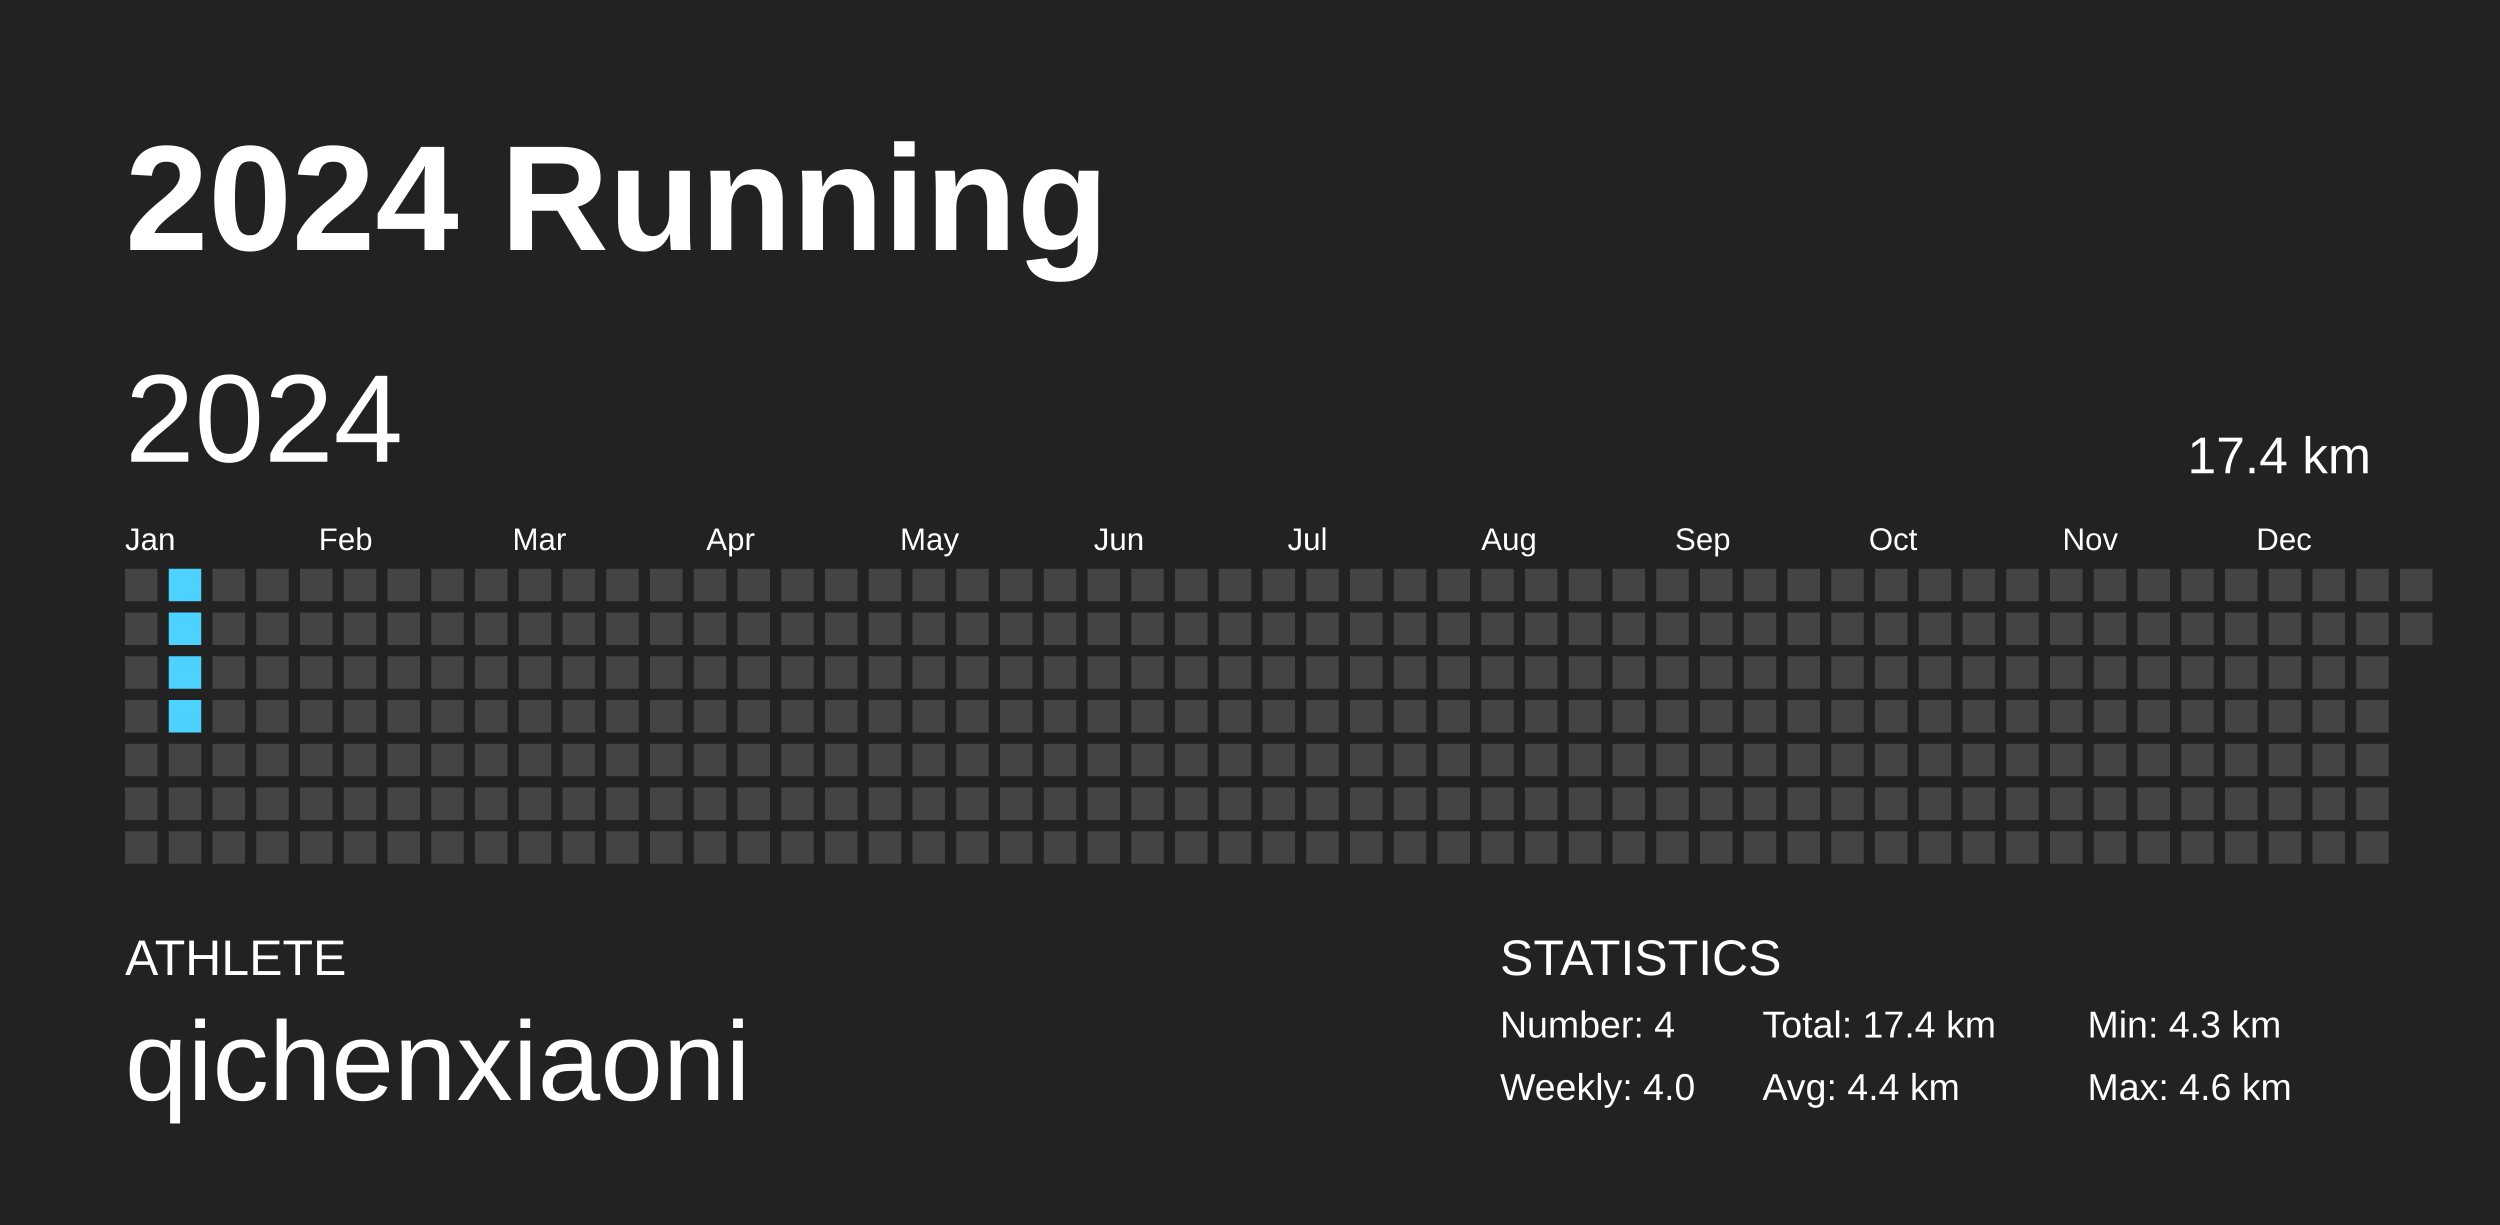
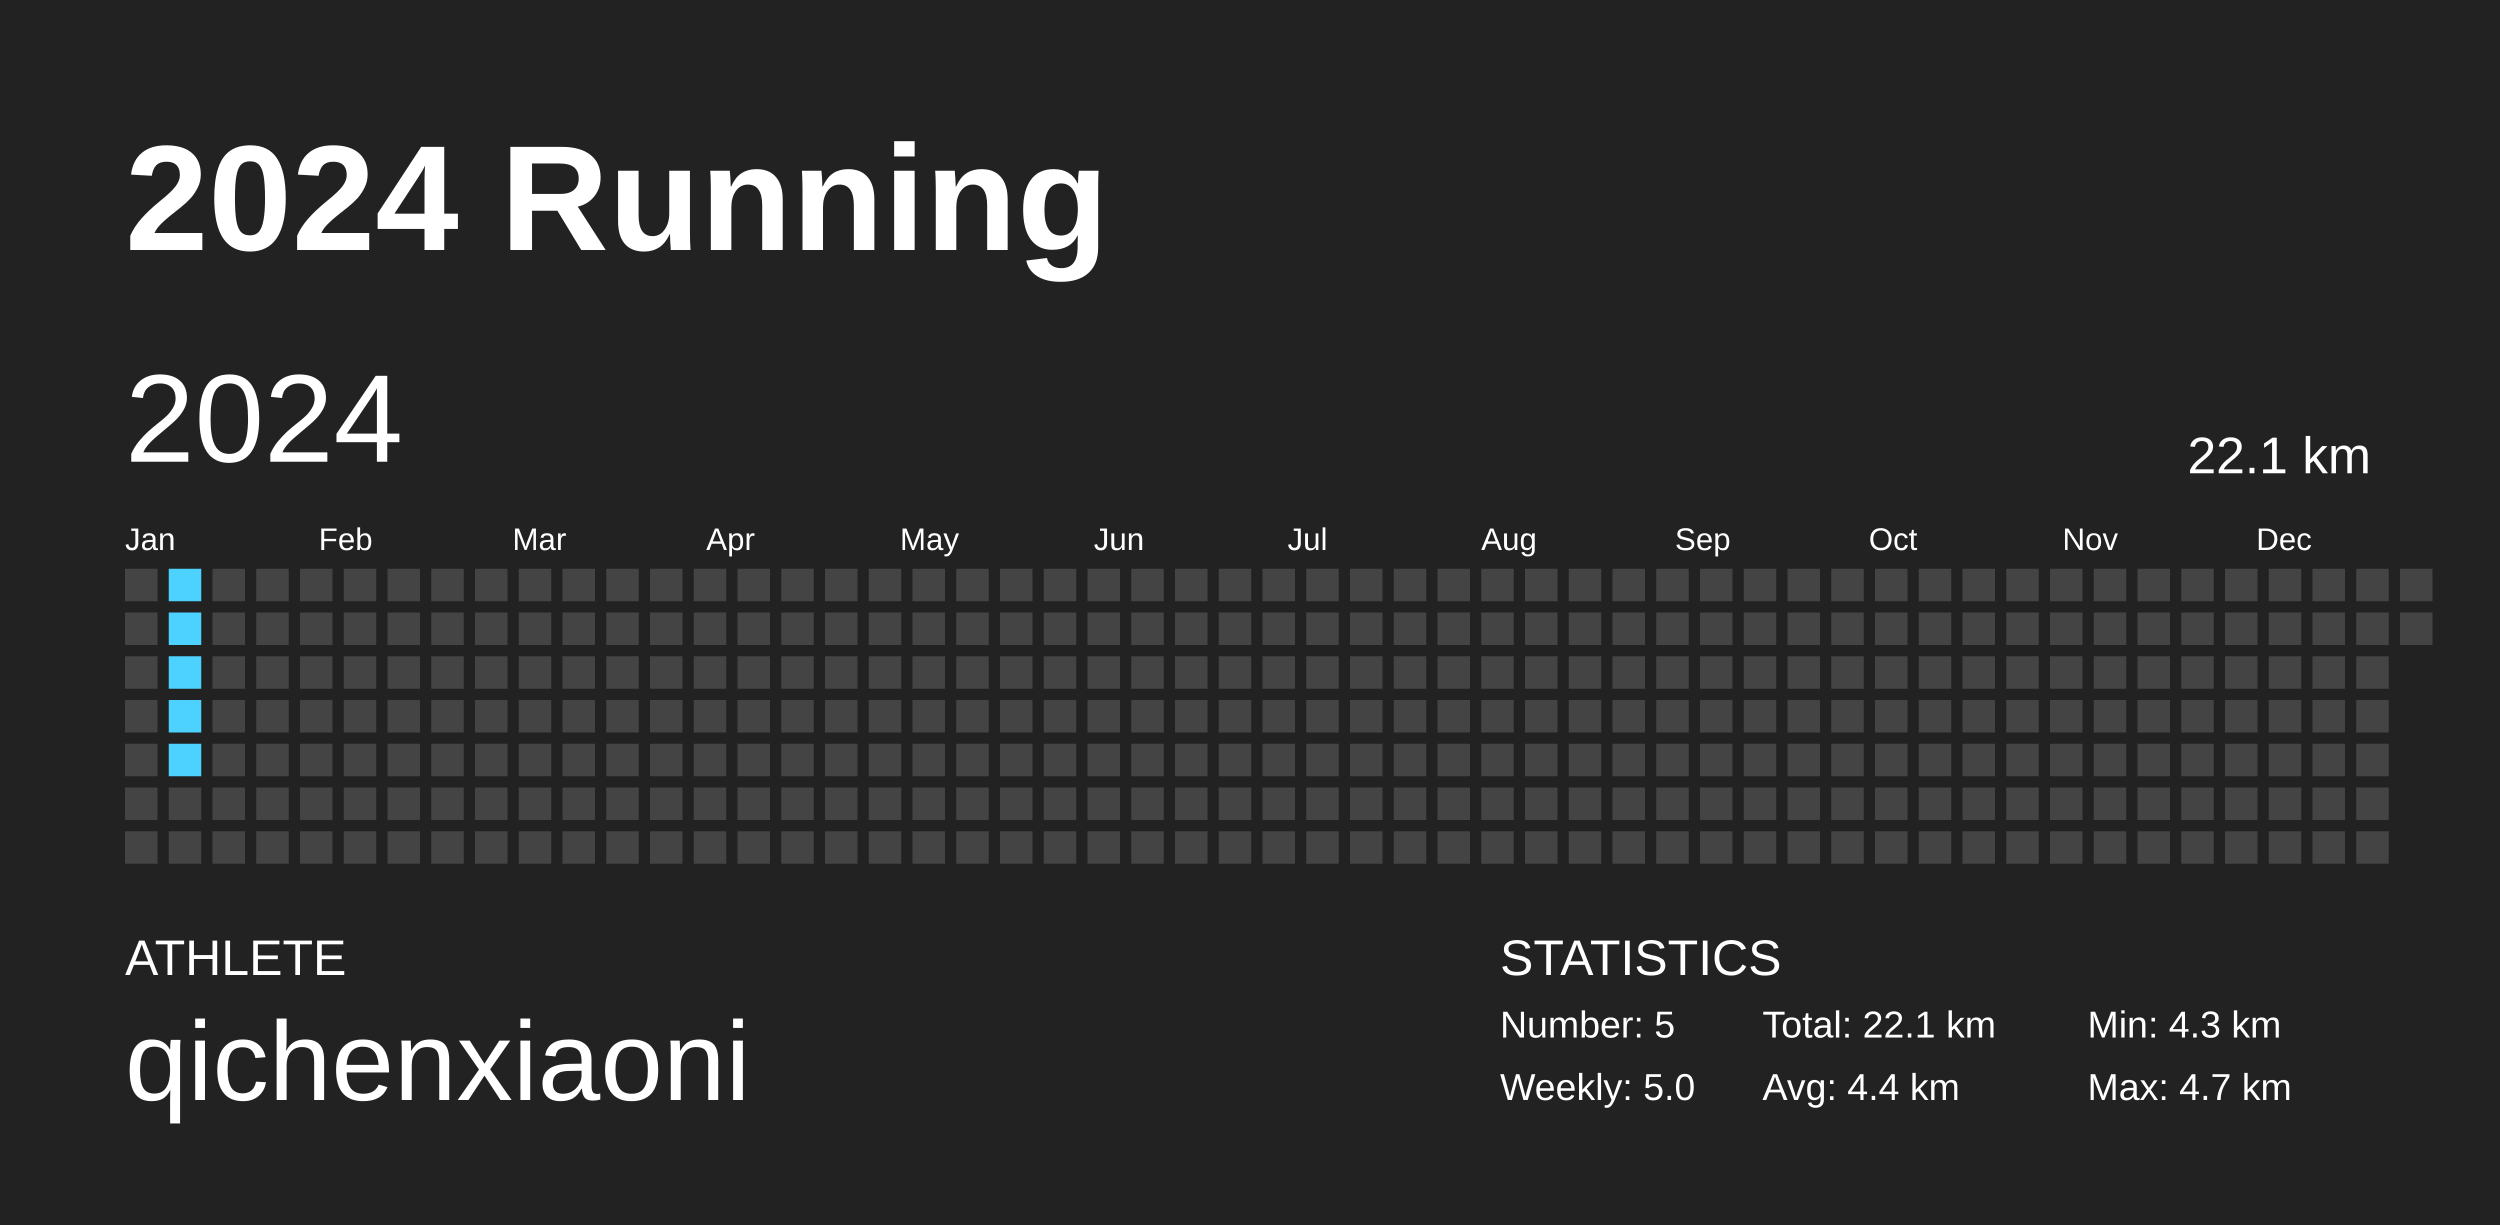
<svg xmlns="http://www.w3.org/2000/svg" baseProfile="full" height="98mm" version="1.1" viewBox="0,0,200,98" width="200mm">
  <defs />
  <rect fill="#222222" height="98" width="200" x="0" y="0" />
  <text fill="#FFFFFF" style="font-size:12px; font-family:Arial; font-weight:bold;" x="10" y="20">2024 Running</text>
  <text fill="#FFFFFF" style="font-size:4px; font-family:Arial" x="10" y="78">ATHLETE</text>
  <text fill="#FFFFFF" style="font-size:9px; font-family:Arial" x="10" y="88">qichenxiaoni</text>
  <text fill="#FFFFFF" style="font-size:4px; font-family:Arial" x="120" y="78">STATISTICS</text>
-   <text fill="#FFFFFF" style="font-size:3px; font-family:Arial" x="120" y="83">Number: 4</text>
-   <text fill="#FFFFFF" style="font-size:3px; font-family:Arial" x="120" y="88">Weekly: 4.0</text>
-   <text fill="#FFFFFF" style="font-size:3px; font-family:Arial" x="141" y="83">Total: 17.4 km</text>
+   <text fill="#FFFFFF" style="font-size:3px; font-family:Arial" x="120" y="83">Number: 5</text>
+   <text fill="#FFFFFF" style="font-size:3px; font-family:Arial" x="120" y="88">Weekly: 5.0</text>
+   <text fill="#FFFFFF" style="font-size:3px; font-family:Arial" x="141" y="83">Total: 22.1 km</text>
  <text fill="#FFFFFF" style="font-size:3px; font-family:Arial" x="141" y="88">Avg: 4.4 km</text>
  <text fill="#FFFFFF" style="font-size:3px; font-family:Arial" x="167" y="83">Min: 4.3 km</text>
-   <text fill="#FFFFFF" style="font-size:3px; font-family:Arial" x="167" y="88">Max: 4.6 km</text>
+   <text fill="#FFFFFF" style="font-size:3px; font-family:Arial" x="167" y="88">Max: 4.7 km</text>
  <text dominant-baseline="hanging" fill="#FFFFFF" style="font-size:10.0px; font-family:Arial;" x="10" y="30">2024</text>
-   <text dominant-baseline="hanging" fill="#FFFFFF" style="font-size:4.125px; font-family:Arial;" x="175" y="35">17.4 km</text>
+   <text dominant-baseline="hanging" fill="#FFFFFF" style="font-size:4.125px; font-family:Arial;" x="175" y="35">22.1 km</text>
  <text fill="#FFFFFF" style="font-size:2.5px; font-family:Arial" x="10.0" y="44">Jan</text>
  <text fill="#FFFFFF" style="font-size:2.5px; font-family:Arial" x="25.5" y="44">Feb</text>
  <text fill="#FFFFFF" style="font-size:2.5px; font-family:Arial" x="41.0" y="44">Mar</text>
  <text fill="#FFFFFF" style="font-size:2.5px; font-family:Arial" x="56.5" y="44">Apr</text>
  <text fill="#FFFFFF" style="font-size:2.5px; font-family:Arial" x="72.0" y="44">May</text>
  <text fill="#FFFFFF" style="font-size:2.5px; font-family:Arial" x="87.5" y="44">Jun</text>
  <text fill="#FFFFFF" style="font-size:2.5px; font-family:Arial" x="103.0" y="44">Jul</text>
  <text fill="#FFFFFF" style="font-size:2.5px; font-family:Arial" x="118.5" y="44">Aug</text>
  <text fill="#FFFFFF" style="font-size:2.5px; font-family:Arial" x="134.0" y="44">Sep</text>
  <text fill="#FFFFFF" style="font-size:2.5px; font-family:Arial" x="149.5" y="44">Oct</text>
  <text fill="#FFFFFF" style="font-size:2.5px; font-family:Arial" x="165.0" y="44">Nov</text>
  <text fill="#FFFFFF" style="font-size:2.5px; font-family:Arial" x="180.5" y="44">Dec</text>
  <rect fill="#444444" height="2.6" width="2.6" x="10.0" y="45.5" />
  <rect fill="#444444" height="2.6" width="2.6" x="10.0" y="49.0" />
  <rect fill="#444444" height="2.6" width="2.6" x="10.0" y="52.5" />
  <rect fill="#444444" height="2.6" width="2.6" x="10.0" y="56.0" />
  <rect fill="#444444" height="2.6" width="2.6" x="10.0" y="59.5" />
  <rect fill="#444444" height="2.6" width="2.6" x="10.0" y="63.0" />
  <rect fill="#444444" height="2.6" width="2.6" x="10.0" y="66.5" />
  <rect fill="#4dd2ff" height="2.6" width="2.6" x="13.5" y="45.5" />
  <rect fill="#4dd2ff" height="2.6" width="2.6" x="13.5" y="49.0" />
  <rect fill="#4dd2ff" height="2.6" width="2.6" x="13.5" y="52.5" />
  <rect fill="#4dd2ff" height="2.6" width="2.6" x="13.5" y="56.0" />
-   <rect fill="#444444" height="2.6" width="2.6" x="13.5" y="59.5" />
+   <rect fill="#4dd2ff" height="2.6" width="2.6" x="13.5" y="59.5" />
  <rect fill="#444444" height="2.6" width="2.6" x="13.5" y="63.0" />
  <rect fill="#444444" height="2.6" width="2.6" x="13.5" y="66.5" />
  <rect fill="#444444" height="2.6" width="2.6" x="17.0" y="45.5" />
  <rect fill="#444444" height="2.6" width="2.6" x="17.0" y="49.0" />
  <rect fill="#444444" height="2.6" width="2.6" x="17.0" y="52.5" />
  <rect fill="#444444" height="2.6" width="2.6" x="17.0" y="56.0" />
  <rect fill="#444444" height="2.6" width="2.6" x="17.0" y="59.5" />
  <rect fill="#444444" height="2.6" width="2.6" x="17.0" y="63.0" />
  <rect fill="#444444" height="2.6" width="2.6" x="17.0" y="66.5" />
  <rect fill="#444444" height="2.6" width="2.6" x="20.5" y="45.5" />
  <rect fill="#444444" height="2.6" width="2.6" x="20.5" y="49.0" />
  <rect fill="#444444" height="2.6" width="2.6" x="20.5" y="52.5" />
  <rect fill="#444444" height="2.6" width="2.6" x="20.5" y="56.0" />
  <rect fill="#444444" height="2.6" width="2.6" x="20.5" y="59.5" />
  <rect fill="#444444" height="2.6" width="2.6" x="20.5" y="63.0" />
  <rect fill="#444444" height="2.6" width="2.6" x="20.5" y="66.5" />
  <rect fill="#444444" height="2.6" width="2.6" x="24.0" y="45.5" />
  <rect fill="#444444" height="2.6" width="2.6" x="24.0" y="49.0" />
  <rect fill="#444444" height="2.6" width="2.6" x="24.0" y="52.5" />
  <rect fill="#444444" height="2.6" width="2.6" x="24.0" y="56.0" />
  <rect fill="#444444" height="2.6" width="2.6" x="24.0" y="59.5" />
  <rect fill="#444444" height="2.6" width="2.6" x="24.0" y="63.0" />
  <rect fill="#444444" height="2.6" width="2.6" x="24.0" y="66.5" />
  <rect fill="#444444" height="2.6" width="2.6" x="27.5" y="45.5" />
  <rect fill="#444444" height="2.6" width="2.6" x="27.5" y="49.0" />
  <rect fill="#444444" height="2.6" width="2.6" x="27.5" y="52.5" />
  <rect fill="#444444" height="2.6" width="2.6" x="27.5" y="56.0" />
  <rect fill="#444444" height="2.6" width="2.6" x="27.5" y="59.5" />
  <rect fill="#444444" height="2.6" width="2.6" x="27.5" y="63.0" />
  <rect fill="#444444" height="2.6" width="2.6" x="27.5" y="66.5" />
  <rect fill="#444444" height="2.6" width="2.6" x="31.0" y="45.5" />
  <rect fill="#444444" height="2.6" width="2.6" x="31.0" y="49.0" />
  <rect fill="#444444" height="2.6" width="2.6" x="31.0" y="52.5" />
  <rect fill="#444444" height="2.6" width="2.6" x="31.0" y="56.0" />
  <rect fill="#444444" height="2.6" width="2.6" x="31.0" y="59.5" />
  <rect fill="#444444" height="2.6" width="2.6" x="31.0" y="63.0" />
  <rect fill="#444444" height="2.6" width="2.6" x="31.0" y="66.5" />
  <rect fill="#444444" height="2.6" width="2.6" x="34.5" y="45.5" />
  <rect fill="#444444" height="2.6" width="2.6" x="34.5" y="49.0" />
  <rect fill="#444444" height="2.6" width="2.6" x="34.5" y="52.5" />
  <rect fill="#444444" height="2.6" width="2.6" x="34.5" y="56.0" />
  <rect fill="#444444" height="2.6" width="2.6" x="34.5" y="59.5" />
  <rect fill="#444444" height="2.6" width="2.6" x="34.5" y="63.0" />
  <rect fill="#444444" height="2.6" width="2.6" x="34.5" y="66.5" />
  <rect fill="#444444" height="2.6" width="2.6" x="38.0" y="45.5" />
  <rect fill="#444444" height="2.6" width="2.6" x="38.0" y="49.0" />
  <rect fill="#444444" height="2.6" width="2.6" x="38.0" y="52.5" />
  <rect fill="#444444" height="2.6" width="2.6" x="38.0" y="56.0" />
  <rect fill="#444444" height="2.6" width="2.6" x="38.0" y="59.5" />
  <rect fill="#444444" height="2.6" width="2.6" x="38.0" y="63.0" />
  <rect fill="#444444" height="2.6" width="2.6" x="38.0" y="66.5" />
  <rect fill="#444444" height="2.6" width="2.6" x="41.5" y="45.5" />
  <rect fill="#444444" height="2.6" width="2.6" x="41.5" y="49.0" />
  <rect fill="#444444" height="2.6" width="2.6" x="41.5" y="52.5" />
  <rect fill="#444444" height="2.6" width="2.6" x="41.5" y="56.0" />
  <rect fill="#444444" height="2.6" width="2.6" x="41.5" y="59.5" />
  <rect fill="#444444" height="2.6" width="2.6" x="41.5" y="63.0" />
  <rect fill="#444444" height="2.6" width="2.6" x="41.5" y="66.5" />
  <rect fill="#444444" height="2.6" width="2.6" x="45.0" y="45.5" />
  <rect fill="#444444" height="2.6" width="2.6" x="45.0" y="49.0" />
  <rect fill="#444444" height="2.6" width="2.6" x="45.0" y="52.5" />
  <rect fill="#444444" height="2.6" width="2.6" x="45.0" y="56.0" />
  <rect fill="#444444" height="2.6" width="2.6" x="45.0" y="59.5" />
  <rect fill="#444444" height="2.6" width="2.6" x="45.0" y="63.0" />
  <rect fill="#444444" height="2.6" width="2.6" x="45.0" y="66.5" />
  <rect fill="#444444" height="2.6" width="2.6" x="48.5" y="45.5" />
  <rect fill="#444444" height="2.6" width="2.6" x="48.5" y="49.0" />
  <rect fill="#444444" height="2.6" width="2.6" x="48.5" y="52.5" />
  <rect fill="#444444" height="2.6" width="2.6" x="48.5" y="56.0" />
  <rect fill="#444444" height="2.6" width="2.6" x="48.5" y="59.5" />
  <rect fill="#444444" height="2.6" width="2.6" x="48.5" y="63.0" />
  <rect fill="#444444" height="2.6" width="2.6" x="48.5" y="66.5" />
  <rect fill="#444444" height="2.6" width="2.6" x="52.0" y="45.5" />
  <rect fill="#444444" height="2.6" width="2.6" x="52.0" y="49.0" />
  <rect fill="#444444" height="2.6" width="2.6" x="52.0" y="52.5" />
  <rect fill="#444444" height="2.6" width="2.6" x="52.0" y="56.0" />
  <rect fill="#444444" height="2.6" width="2.6" x="52.0" y="59.5" />
  <rect fill="#444444" height="2.6" width="2.6" x="52.0" y="63.0" />
  <rect fill="#444444" height="2.6" width="2.6" x="52.0" y="66.5" />
  <rect fill="#444444" height="2.6" width="2.6" x="55.5" y="45.5" />
  <rect fill="#444444" height="2.6" width="2.6" x="55.5" y="49.0" />
  <rect fill="#444444" height="2.6" width="2.6" x="55.5" y="52.5" />
  <rect fill="#444444" height="2.6" width="2.6" x="55.5" y="56.0" />
  <rect fill="#444444" height="2.6" width="2.6" x="55.5" y="59.5" />
  <rect fill="#444444" height="2.6" width="2.6" x="55.5" y="63.0" />
  <rect fill="#444444" height="2.6" width="2.6" x="55.5" y="66.5" />
  <rect fill="#444444" height="2.6" width="2.6" x="59.0" y="45.5" />
  <rect fill="#444444" height="2.6" width="2.6" x="59.0" y="49.0" />
  <rect fill="#444444" height="2.6" width="2.6" x="59.0" y="52.5" />
  <rect fill="#444444" height="2.6" width="2.6" x="59.0" y="56.0" />
  <rect fill="#444444" height="2.6" width="2.6" x="59.0" y="59.5" />
  <rect fill="#444444" height="2.6" width="2.6" x="59.0" y="63.0" />
  <rect fill="#444444" height="2.6" width="2.6" x="59.0" y="66.5" />
  <rect fill="#444444" height="2.6" width="2.6" x="62.5" y="45.5" />
  <rect fill="#444444" height="2.6" width="2.6" x="62.5" y="49.0" />
  <rect fill="#444444" height="2.6" width="2.6" x="62.5" y="52.5" />
  <rect fill="#444444" height="2.6" width="2.6" x="62.5" y="56.0" />
  <rect fill="#444444" height="2.6" width="2.6" x="62.5" y="59.5" />
  <rect fill="#444444" height="2.6" width="2.6" x="62.5" y="63.0" />
  <rect fill="#444444" height="2.6" width="2.6" x="62.5" y="66.5" />
  <rect fill="#444444" height="2.6" width="2.6" x="66.0" y="45.5" />
  <rect fill="#444444" height="2.6" width="2.6" x="66.0" y="49.0" />
  <rect fill="#444444" height="2.6" width="2.6" x="66.0" y="52.5" />
  <rect fill="#444444" height="2.6" width="2.6" x="66.0" y="56.0" />
  <rect fill="#444444" height="2.6" width="2.6" x="66.0" y="59.5" />
  <rect fill="#444444" height="2.6" width="2.6" x="66.0" y="63.0" />
  <rect fill="#444444" height="2.6" width="2.6" x="66.0" y="66.5" />
  <rect fill="#444444" height="2.6" width="2.6" x="69.5" y="45.5" />
  <rect fill="#444444" height="2.6" width="2.6" x="69.5" y="49.0" />
  <rect fill="#444444" height="2.6" width="2.6" x="69.5" y="52.5" />
  <rect fill="#444444" height="2.6" width="2.6" x="69.5" y="56.0" />
  <rect fill="#444444" height="2.6" width="2.6" x="69.5" y="59.5" />
  <rect fill="#444444" height="2.6" width="2.6" x="69.5" y="63.0" />
  <rect fill="#444444" height="2.6" width="2.6" x="69.5" y="66.5" />
  <rect fill="#444444" height="2.6" width="2.6" x="73.0" y="45.5" />
  <rect fill="#444444" height="2.6" width="2.6" x="73.0" y="49.0" />
  <rect fill="#444444" height="2.6" width="2.6" x="73.0" y="52.5" />
  <rect fill="#444444" height="2.6" width="2.6" x="73.0" y="56.0" />
  <rect fill="#444444" height="2.6" width="2.6" x="73.0" y="59.5" />
  <rect fill="#444444" height="2.6" width="2.6" x="73.0" y="63.0" />
  <rect fill="#444444" height="2.6" width="2.6" x="73.0" y="66.5" />
  <rect fill="#444444" height="2.6" width="2.6" x="76.5" y="45.5" />
  <rect fill="#444444" height="2.6" width="2.6" x="76.5" y="49.0" />
  <rect fill="#444444" height="2.6" width="2.6" x="76.5" y="52.5" />
  <rect fill="#444444" height="2.6" width="2.6" x="76.5" y="56.0" />
  <rect fill="#444444" height="2.6" width="2.6" x="76.5" y="59.5" />
  <rect fill="#444444" height="2.6" width="2.6" x="76.5" y="63.0" />
  <rect fill="#444444" height="2.6" width="2.6" x="76.5" y="66.5" />
  <rect fill="#444444" height="2.6" width="2.6" x="80.0" y="45.5" />
  <rect fill="#444444" height="2.6" width="2.6" x="80.0" y="49.0" />
  <rect fill="#444444" height="2.6" width="2.6" x="80.0" y="52.5" />
  <rect fill="#444444" height="2.6" width="2.6" x="80.0" y="56.0" />
  <rect fill="#444444" height="2.6" width="2.6" x="80.0" y="59.5" />
  <rect fill="#444444" height="2.6" width="2.6" x="80.0" y="63.0" />
  <rect fill="#444444" height="2.6" width="2.6" x="80.0" y="66.5" />
  <rect fill="#444444" height="2.6" width="2.6" x="83.5" y="45.5" />
  <rect fill="#444444" height="2.6" width="2.6" x="83.5" y="49.0" />
  <rect fill="#444444" height="2.6" width="2.6" x="83.5" y="52.5" />
  <rect fill="#444444" height="2.6" width="2.6" x="83.5" y="56.0" />
  <rect fill="#444444" height="2.6" width="2.6" x="83.5" y="59.5" />
  <rect fill="#444444" height="2.6" width="2.6" x="83.5" y="63.0" />
  <rect fill="#444444" height="2.6" width="2.6" x="83.5" y="66.5" />
  <rect fill="#444444" height="2.6" width="2.6" x="87.0" y="45.5" />
  <rect fill="#444444" height="2.6" width="2.6" x="87.0" y="49.0" />
  <rect fill="#444444" height="2.6" width="2.6" x="87.0" y="52.5" />
  <rect fill="#444444" height="2.6" width="2.6" x="87.0" y="56.0" />
  <rect fill="#444444" height="2.6" width="2.6" x="87.0" y="59.5" />
  <rect fill="#444444" height="2.6" width="2.6" x="87.0" y="63.0" />
  <rect fill="#444444" height="2.6" width="2.6" x="87.0" y="66.5" />
  <rect fill="#444444" height="2.6" width="2.6" x="90.5" y="45.5" />
  <rect fill="#444444" height="2.6" width="2.6" x="90.5" y="49.0" />
  <rect fill="#444444" height="2.6" width="2.6" x="90.5" y="52.5" />
  <rect fill="#444444" height="2.6" width="2.6" x="90.5" y="56.0" />
  <rect fill="#444444" height="2.6" width="2.6" x="90.5" y="59.5" />
  <rect fill="#444444" height="2.6" width="2.6" x="90.5" y="63.0" />
  <rect fill="#444444" height="2.6" width="2.6" x="90.5" y="66.5" />
  <rect fill="#444444" height="2.6" width="2.6" x="94.0" y="45.5" />
  <rect fill="#444444" height="2.6" width="2.6" x="94.0" y="49.0" />
  <rect fill="#444444" height="2.6" width="2.6" x="94.0" y="52.5" />
  <rect fill="#444444" height="2.6" width="2.6" x="94.0" y="56.0" />
  <rect fill="#444444" height="2.6" width="2.6" x="94.0" y="59.5" />
  <rect fill="#444444" height="2.6" width="2.6" x="94.0" y="63.0" />
  <rect fill="#444444" height="2.6" width="2.6" x="94.0" y="66.5" />
  <rect fill="#444444" height="2.6" width="2.6" x="97.5" y="45.5" />
  <rect fill="#444444" height="2.6" width="2.6" x="97.5" y="49.0" />
  <rect fill="#444444" height="2.6" width="2.6" x="97.5" y="52.5" />
  <rect fill="#444444" height="2.6" width="2.6" x="97.5" y="56.0" />
  <rect fill="#444444" height="2.6" width="2.6" x="97.5" y="59.5" />
  <rect fill="#444444" height="2.6" width="2.6" x="97.5" y="63.0" />
  <rect fill="#444444" height="2.6" width="2.6" x="97.5" y="66.5" />
  <rect fill="#444444" height="2.6" width="2.6" x="101.0" y="45.5" />
  <rect fill="#444444" height="2.6" width="2.6" x="101.0" y="49.0" />
  <rect fill="#444444" height="2.6" width="2.6" x="101.0" y="52.5" />
  <rect fill="#444444" height="2.6" width="2.6" x="101.0" y="56.0" />
  <rect fill="#444444" height="2.6" width="2.6" x="101.0" y="59.5" />
  <rect fill="#444444" height="2.6" width="2.6" x="101.0" y="63.0" />
  <rect fill="#444444" height="2.6" width="2.6" x="101.0" y="66.5" />
  <rect fill="#444444" height="2.6" width="2.6" x="104.5" y="45.5" />
  <rect fill="#444444" height="2.6" width="2.6" x="104.5" y="49.0" />
  <rect fill="#444444" height="2.6" width="2.6" x="104.5" y="52.5" />
  <rect fill="#444444" height="2.6" width="2.6" x="104.5" y="56.0" />
  <rect fill="#444444" height="2.6" width="2.6" x="104.5" y="59.5" />
  <rect fill="#444444" height="2.6" width="2.6" x="104.5" y="63.0" />
  <rect fill="#444444" height="2.6" width="2.6" x="104.5" y="66.5" />
  <rect fill="#444444" height="2.6" width="2.6" x="108.0" y="45.5" />
  <rect fill="#444444" height="2.6" width="2.6" x="108.0" y="49.0" />
  <rect fill="#444444" height="2.6" width="2.6" x="108.0" y="52.5" />
  <rect fill="#444444" height="2.6" width="2.6" x="108.0" y="56.0" />
  <rect fill="#444444" height="2.6" width="2.6" x="108.0" y="59.5" />
  <rect fill="#444444" height="2.6" width="2.6" x="108.0" y="63.0" />
  <rect fill="#444444" height="2.6" width="2.6" x="108.0" y="66.5" />
  <rect fill="#444444" height="2.6" width="2.6" x="111.5" y="45.5" />
  <rect fill="#444444" height="2.6" width="2.6" x="111.5" y="49.0" />
  <rect fill="#444444" height="2.6" width="2.6" x="111.5" y="52.5" />
  <rect fill="#444444" height="2.6" width="2.6" x="111.5" y="56.0" />
  <rect fill="#444444" height="2.6" width="2.6" x="111.5" y="59.5" />
  <rect fill="#444444" height="2.6" width="2.6" x="111.5" y="63.0" />
  <rect fill="#444444" height="2.6" width="2.6" x="111.5" y="66.5" />
  <rect fill="#444444" height="2.6" width="2.6" x="115.0" y="45.5" />
  <rect fill="#444444" height="2.6" width="2.6" x="115.0" y="49.0" />
  <rect fill="#444444" height="2.6" width="2.6" x="115.0" y="52.5" />
  <rect fill="#444444" height="2.6" width="2.6" x="115.0" y="56.0" />
  <rect fill="#444444" height="2.6" width="2.6" x="115.0" y="59.5" />
  <rect fill="#444444" height="2.6" width="2.6" x="115.0" y="63.0" />
  <rect fill="#444444" height="2.6" width="2.6" x="115.0" y="66.5" />
  <rect fill="#444444" height="2.6" width="2.6" x="118.5" y="45.5" />
  <rect fill="#444444" height="2.6" width="2.6" x="118.5" y="49.0" />
  <rect fill="#444444" height="2.6" width="2.6" x="118.5" y="52.5" />
  <rect fill="#444444" height="2.6" width="2.6" x="118.5" y="56.0" />
  <rect fill="#444444" height="2.6" width="2.6" x="118.5" y="59.5" />
  <rect fill="#444444" height="2.6" width="2.6" x="118.5" y="63.0" />
  <rect fill="#444444" height="2.6" width="2.6" x="118.5" y="66.5" />
  <rect fill="#444444" height="2.6" width="2.6" x="122.0" y="45.5" />
  <rect fill="#444444" height="2.6" width="2.6" x="122.0" y="49.0" />
  <rect fill="#444444" height="2.6" width="2.6" x="122.0" y="52.5" />
  <rect fill="#444444" height="2.6" width="2.6" x="122.0" y="56.0" />
  <rect fill="#444444" height="2.6" width="2.6" x="122.0" y="59.5" />
  <rect fill="#444444" height="2.6" width="2.6" x="122.0" y="63.0" />
  <rect fill="#444444" height="2.6" width="2.6" x="122.0" y="66.5" />
  <rect fill="#444444" height="2.6" width="2.6" x="125.5" y="45.5" />
  <rect fill="#444444" height="2.6" width="2.6" x="125.5" y="49.0" />
  <rect fill="#444444" height="2.6" width="2.6" x="125.5" y="52.5" />
  <rect fill="#444444" height="2.6" width="2.6" x="125.5" y="56.0" />
  <rect fill="#444444" height="2.6" width="2.6" x="125.5" y="59.5" />
  <rect fill="#444444" height="2.6" width="2.6" x="125.5" y="63.0" />
  <rect fill="#444444" height="2.6" width="2.6" x="125.5" y="66.5" />
  <rect fill="#444444" height="2.6" width="2.6" x="129.0" y="45.5" />
  <rect fill="#444444" height="2.6" width="2.6" x="129.0" y="49.0" />
  <rect fill="#444444" height="2.6" width="2.6" x="129.0" y="52.5" />
  <rect fill="#444444" height="2.6" width="2.6" x="129.0" y="56.0" />
  <rect fill="#444444" height="2.6" width="2.6" x="129.0" y="59.5" />
  <rect fill="#444444" height="2.6" width="2.6" x="129.0" y="63.0" />
  <rect fill="#444444" height="2.6" width="2.6" x="129.0" y="66.5" />
  <rect fill="#444444" height="2.6" width="2.6" x="132.5" y="45.5" />
  <rect fill="#444444" height="2.6" width="2.6" x="132.5" y="49.0" />
  <rect fill="#444444" height="2.6" width="2.6" x="132.5" y="52.5" />
  <rect fill="#444444" height="2.6" width="2.6" x="132.5" y="56.0" />
  <rect fill="#444444" height="2.6" width="2.6" x="132.5" y="59.5" />
  <rect fill="#444444" height="2.6" width="2.6" x="132.5" y="63.0" />
  <rect fill="#444444" height="2.6" width="2.6" x="132.5" y="66.5" />
  <rect fill="#444444" height="2.6" width="2.6" x="136.0" y="45.5" />
  <rect fill="#444444" height="2.6" width="2.6" x="136.0" y="49.0" />
  <rect fill="#444444" height="2.6" width="2.6" x="136.0" y="52.5" />
  <rect fill="#444444" height="2.6" width="2.6" x="136.0" y="56.0" />
  <rect fill="#444444" height="2.6" width="2.6" x="136.0" y="59.5" />
  <rect fill="#444444" height="2.6" width="2.6" x="136.0" y="63.0" />
  <rect fill="#444444" height="2.6" width="2.6" x="136.0" y="66.5" />
  <rect fill="#444444" height="2.6" width="2.6" x="139.5" y="45.5" />
  <rect fill="#444444" height="2.6" width="2.6" x="139.5" y="49.0" />
  <rect fill="#444444" height="2.6" width="2.6" x="139.5" y="52.5" />
  <rect fill="#444444" height="2.6" width="2.6" x="139.5" y="56.0" />
  <rect fill="#444444" height="2.6" width="2.6" x="139.5" y="59.5" />
  <rect fill="#444444" height="2.6" width="2.6" x="139.5" y="63.0" />
  <rect fill="#444444" height="2.6" width="2.6" x="139.5" y="66.5" />
  <rect fill="#444444" height="2.6" width="2.6" x="143.0" y="45.5" />
  <rect fill="#444444" height="2.6" width="2.6" x="143.0" y="49.0" />
  <rect fill="#444444" height="2.6" width="2.6" x="143.0" y="52.5" />
  <rect fill="#444444" height="2.6" width="2.6" x="143.0" y="56.0" />
  <rect fill="#444444" height="2.6" width="2.6" x="143.0" y="59.5" />
  <rect fill="#444444" height="2.6" width="2.6" x="143.0" y="63.0" />
  <rect fill="#444444" height="2.6" width="2.6" x="143.0" y="66.5" />
  <rect fill="#444444" height="2.6" width="2.6" x="146.5" y="45.5" />
  <rect fill="#444444" height="2.6" width="2.6" x="146.5" y="49.0" />
  <rect fill="#444444" height="2.6" width="2.6" x="146.5" y="52.5" />
  <rect fill="#444444" height="2.6" width="2.6" x="146.5" y="56.0" />
  <rect fill="#444444" height="2.6" width="2.6" x="146.5" y="59.5" />
  <rect fill="#444444" height="2.6" width="2.6" x="146.5" y="63.0" />
  <rect fill="#444444" height="2.6" width="2.6" x="146.5" y="66.5" />
  <rect fill="#444444" height="2.6" width="2.6" x="150.0" y="45.5" />
  <rect fill="#444444" height="2.6" width="2.6" x="150.0" y="49.0" />
  <rect fill="#444444" height="2.6" width="2.6" x="150.0" y="52.5" />
  <rect fill="#444444" height="2.6" width="2.6" x="150.0" y="56.0" />
  <rect fill="#444444" height="2.6" width="2.6" x="150.0" y="59.5" />
  <rect fill="#444444" height="2.6" width="2.6" x="150.0" y="63.0" />
  <rect fill="#444444" height="2.6" width="2.6" x="150.0" y="66.5" />
  <rect fill="#444444" height="2.6" width="2.6" x="153.5" y="45.5" />
  <rect fill="#444444" height="2.6" width="2.6" x="153.5" y="49.0" />
  <rect fill="#444444" height="2.6" width="2.6" x="153.5" y="52.5" />
  <rect fill="#444444" height="2.6" width="2.6" x="153.5" y="56.0" />
  <rect fill="#444444" height="2.6" width="2.6" x="153.5" y="59.5" />
  <rect fill="#444444" height="2.6" width="2.6" x="153.5" y="63.0" />
  <rect fill="#444444" height="2.6" width="2.6" x="153.5" y="66.5" />
  <rect fill="#444444" height="2.6" width="2.6" x="157.0" y="45.5" />
  <rect fill="#444444" height="2.6" width="2.6" x="157.0" y="49.0" />
  <rect fill="#444444" height="2.6" width="2.6" x="157.0" y="52.5" />
  <rect fill="#444444" height="2.6" width="2.6" x="157.0" y="56.0" />
  <rect fill="#444444" height="2.6" width="2.6" x="157.0" y="59.5" />
  <rect fill="#444444" height="2.6" width="2.6" x="157.0" y="63.0" />
  <rect fill="#444444" height="2.6" width="2.6" x="157.0" y="66.5" />
  <rect fill="#444444" height="2.6" width="2.6" x="160.5" y="45.5" />
  <rect fill="#444444" height="2.6" width="2.6" x="160.5" y="49.0" />
  <rect fill="#444444" height="2.6" width="2.6" x="160.5" y="52.5" />
  <rect fill="#444444" height="2.6" width="2.6" x="160.5" y="56.0" />
  <rect fill="#444444" height="2.6" width="2.6" x="160.5" y="59.5" />
  <rect fill="#444444" height="2.6" width="2.6" x="160.5" y="63.0" />
  <rect fill="#444444" height="2.6" width="2.6" x="160.5" y="66.5" />
  <rect fill="#444444" height="2.6" width="2.6" x="164.0" y="45.5" />
  <rect fill="#444444" height="2.6" width="2.6" x="164.0" y="49.0" />
  <rect fill="#444444" height="2.6" width="2.6" x="164.0" y="52.5" />
  <rect fill="#444444" height="2.6" width="2.6" x="164.0" y="56.0" />
  <rect fill="#444444" height="2.6" width="2.6" x="164.0" y="59.5" />
  <rect fill="#444444" height="2.6" width="2.6" x="164.0" y="63.0" />
  <rect fill="#444444" height="2.6" width="2.6" x="164.0" y="66.5" />
  <rect fill="#444444" height="2.6" width="2.6" x="167.5" y="45.5" />
  <rect fill="#444444" height="2.6" width="2.6" x="167.5" y="49.0" />
  <rect fill="#444444" height="2.6" width="2.6" x="167.5" y="52.5" />
  <rect fill="#444444" height="2.6" width="2.6" x="167.5" y="56.0" />
  <rect fill="#444444" height="2.6" width="2.6" x="167.5" y="59.5" />
  <rect fill="#444444" height="2.6" width="2.6" x="167.5" y="63.0" />
  <rect fill="#444444" height="2.6" width="2.6" x="167.5" y="66.5" />
  <rect fill="#444444" height="2.6" width="2.6" x="171.0" y="45.5" />
  <rect fill="#444444" height="2.6" width="2.6" x="171.0" y="49.0" />
  <rect fill="#444444" height="2.6" width="2.6" x="171.0" y="52.5" />
  <rect fill="#444444" height="2.6" width="2.6" x="171.0" y="56.0" />
  <rect fill="#444444" height="2.6" width="2.6" x="171.0" y="59.5" />
  <rect fill="#444444" height="2.6" width="2.6" x="171.0" y="63.0" />
  <rect fill="#444444" height="2.6" width="2.6" x="171.0" y="66.5" />
  <rect fill="#444444" height="2.6" width="2.6" x="174.5" y="45.5" />
  <rect fill="#444444" height="2.6" width="2.6" x="174.5" y="49.0" />
  <rect fill="#444444" height="2.6" width="2.6" x="174.5" y="52.5" />
  <rect fill="#444444" height="2.6" width="2.6" x="174.5" y="56.0" />
  <rect fill="#444444" height="2.6" width="2.6" x="174.5" y="59.5" />
  <rect fill="#444444" height="2.6" width="2.6" x="174.5" y="63.0" />
  <rect fill="#444444" height="2.6" width="2.6" x="174.5" y="66.5" />
  <rect fill="#444444" height="2.6" width="2.6" x="178.0" y="45.5" />
  <rect fill="#444444" height="2.6" width="2.6" x="178.0" y="49.0" />
  <rect fill="#444444" height="2.6" width="2.6" x="178.0" y="52.5" />
  <rect fill="#444444" height="2.6" width="2.6" x="178.0" y="56.0" />
  <rect fill="#444444" height="2.6" width="2.6" x="178.0" y="59.5" />
  <rect fill="#444444" height="2.6" width="2.6" x="178.0" y="63.0" />
  <rect fill="#444444" height="2.6" width="2.6" x="178.0" y="66.5" />
  <rect fill="#444444" height="2.6" width="2.6" x="181.5" y="45.5" />
  <rect fill="#444444" height="2.6" width="2.6" x="181.5" y="49.0" />
  <rect fill="#444444" height="2.6" width="2.6" x="181.5" y="52.5" />
  <rect fill="#444444" height="2.6" width="2.6" x="181.5" y="56.0" />
  <rect fill="#444444" height="2.6" width="2.6" x="181.5" y="59.5" />
  <rect fill="#444444" height="2.6" width="2.6" x="181.5" y="63.0" />
  <rect fill="#444444" height="2.6" width="2.6" x="181.5" y="66.5" />
  <rect fill="#444444" height="2.6" width="2.6" x="185.0" y="45.5" />
  <rect fill="#444444" height="2.6" width="2.6" x="185.0" y="49.0" />
  <rect fill="#444444" height="2.6" width="2.6" x="185.0" y="52.5" />
  <rect fill="#444444" height="2.6" width="2.6" x="185.0" y="56.0" />
  <rect fill="#444444" height="2.6" width="2.6" x="185.0" y="59.5" />
  <rect fill="#444444" height="2.6" width="2.6" x="185.0" y="63.0" />
  <rect fill="#444444" height="2.6" width="2.6" x="185.0" y="66.5" />
  <rect fill="#444444" height="2.6" width="2.6" x="188.5" y="45.5" />
  <rect fill="#444444" height="2.6" width="2.6" x="188.5" y="49.0" />
  <rect fill="#444444" height="2.6" width="2.6" x="188.5" y="52.5" />
  <rect fill="#444444" height="2.6" width="2.6" x="188.5" y="56.0" />
  <rect fill="#444444" height="2.6" width="2.6" x="188.5" y="59.5" />
  <rect fill="#444444" height="2.6" width="2.6" x="188.5" y="63.0" />
  <rect fill="#444444" height="2.6" width="2.6" x="188.5" y="66.5" />
  <rect fill="#444444" height="2.6" width="2.6" x="192.0" y="45.5" />
  <rect fill="#444444" height="2.6" width="2.6" x="192.0" y="49.0" />
</svg>
